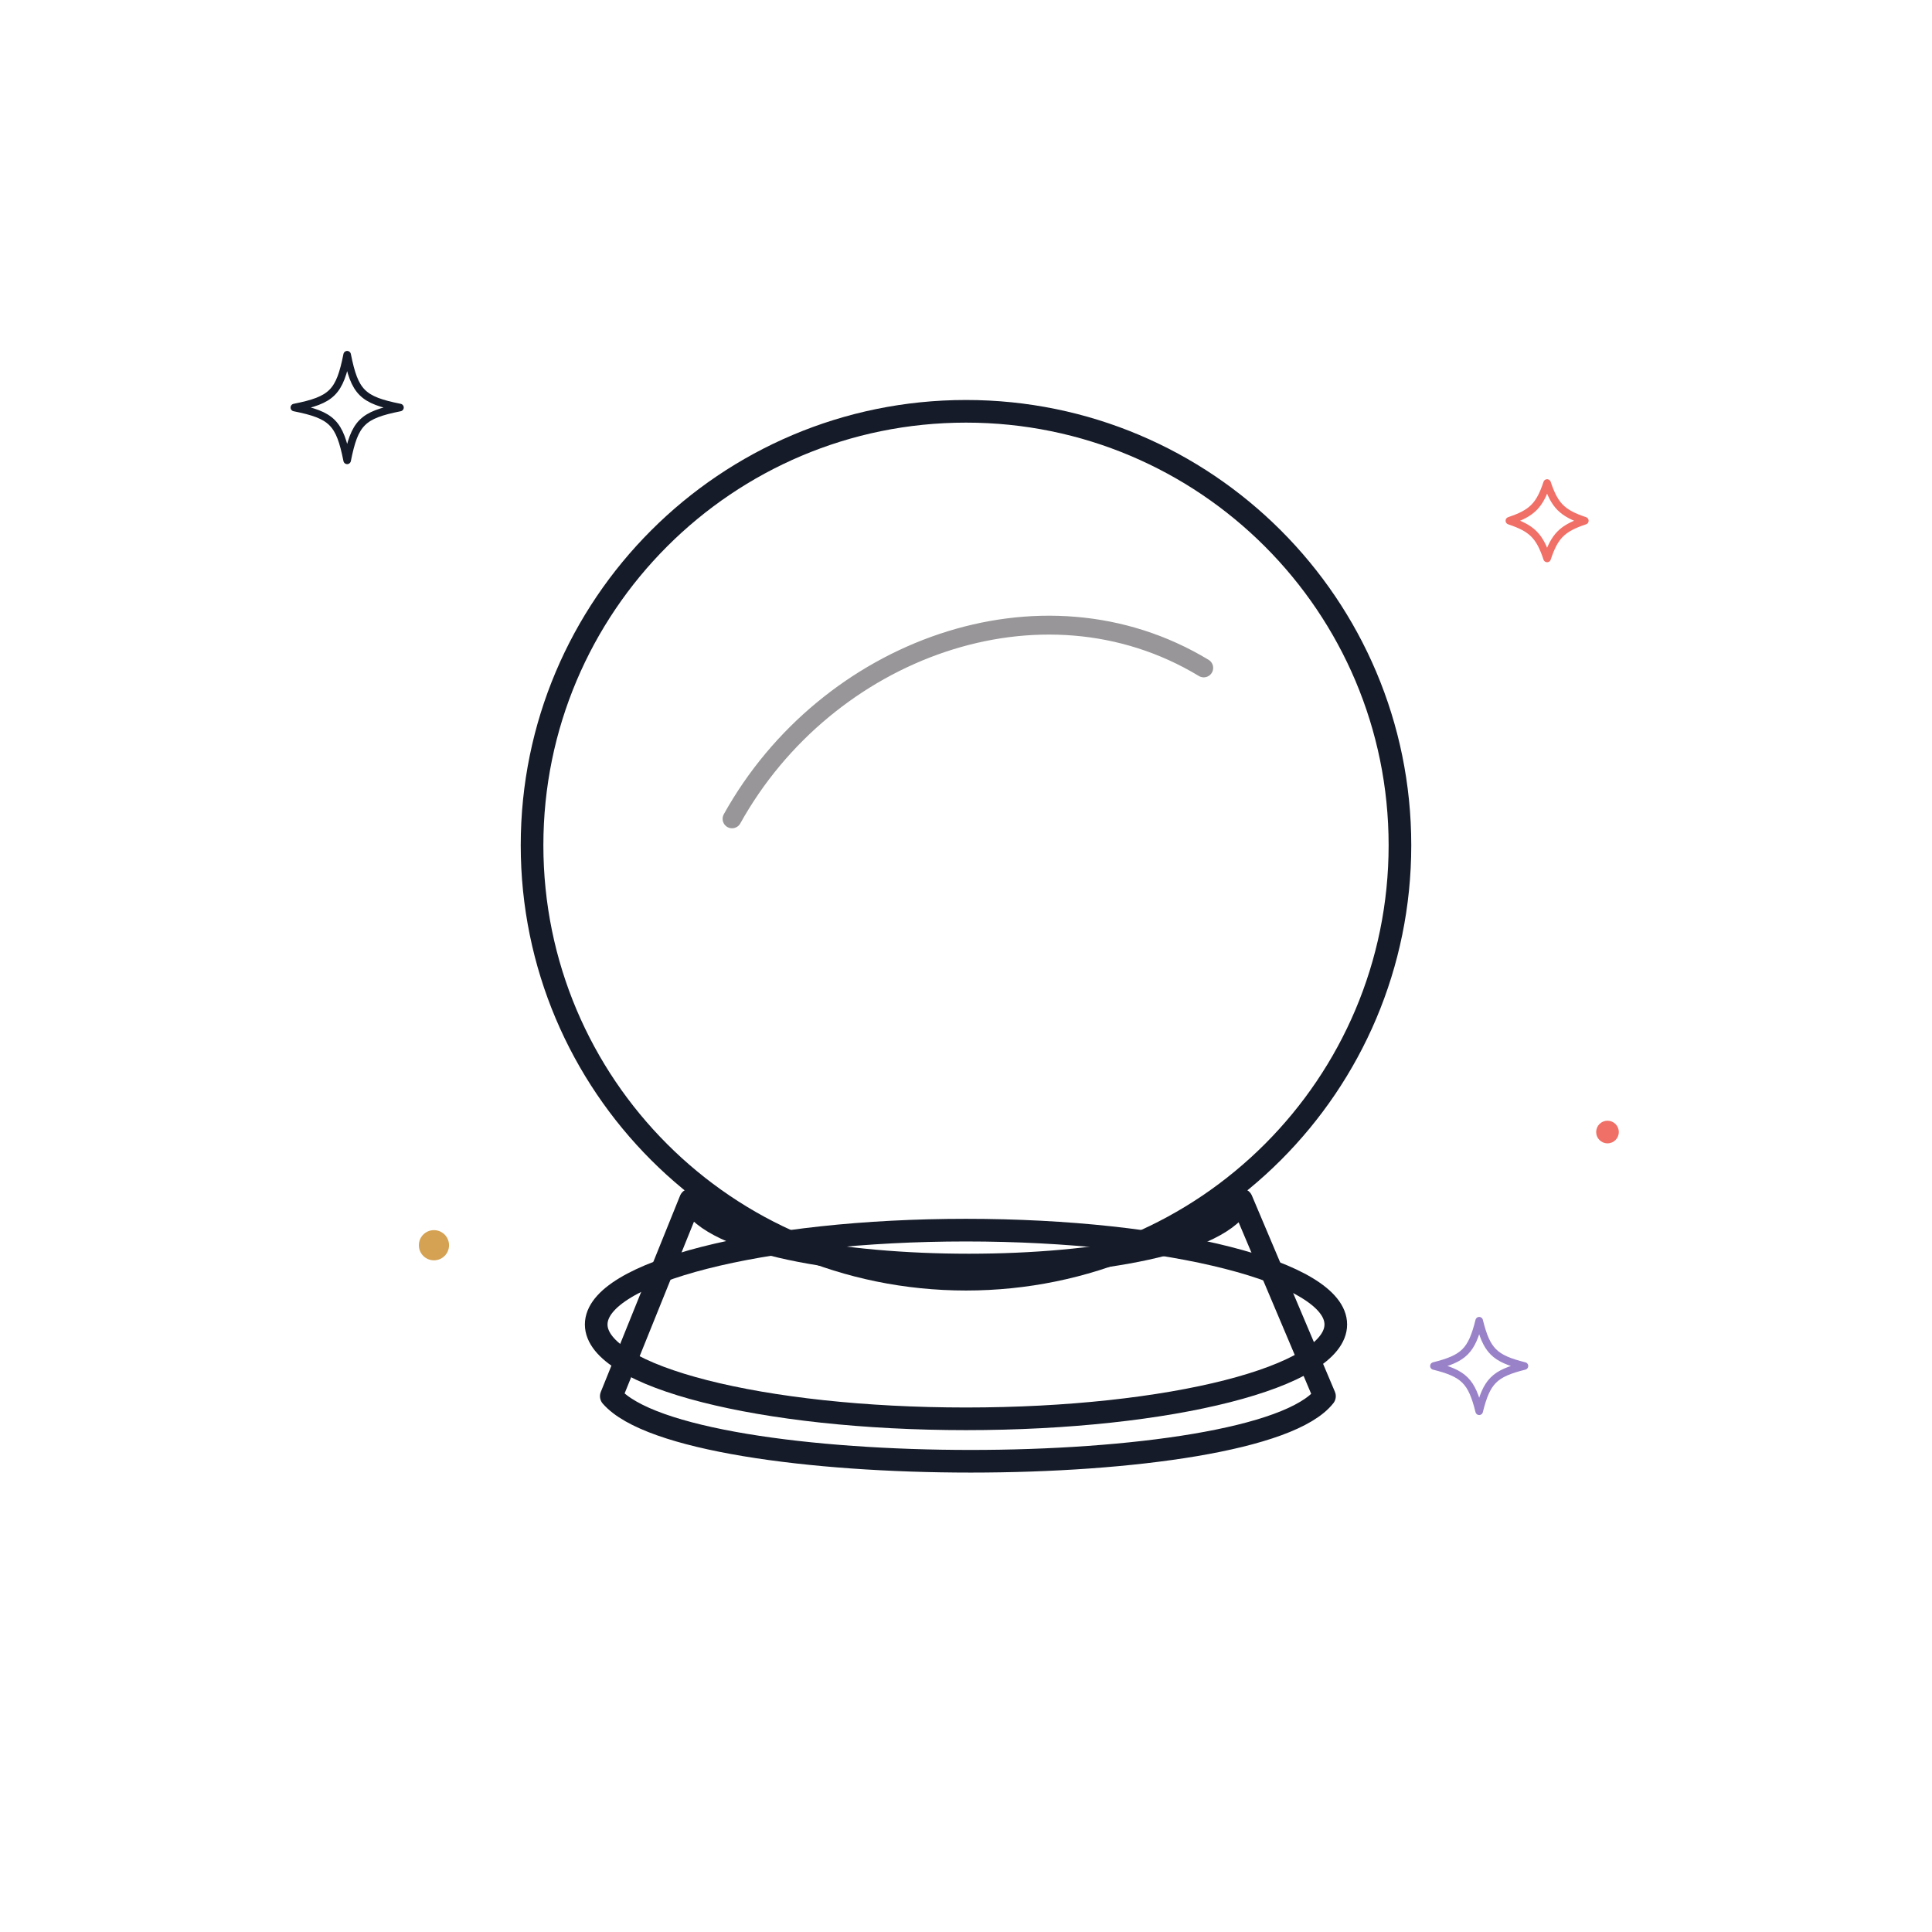
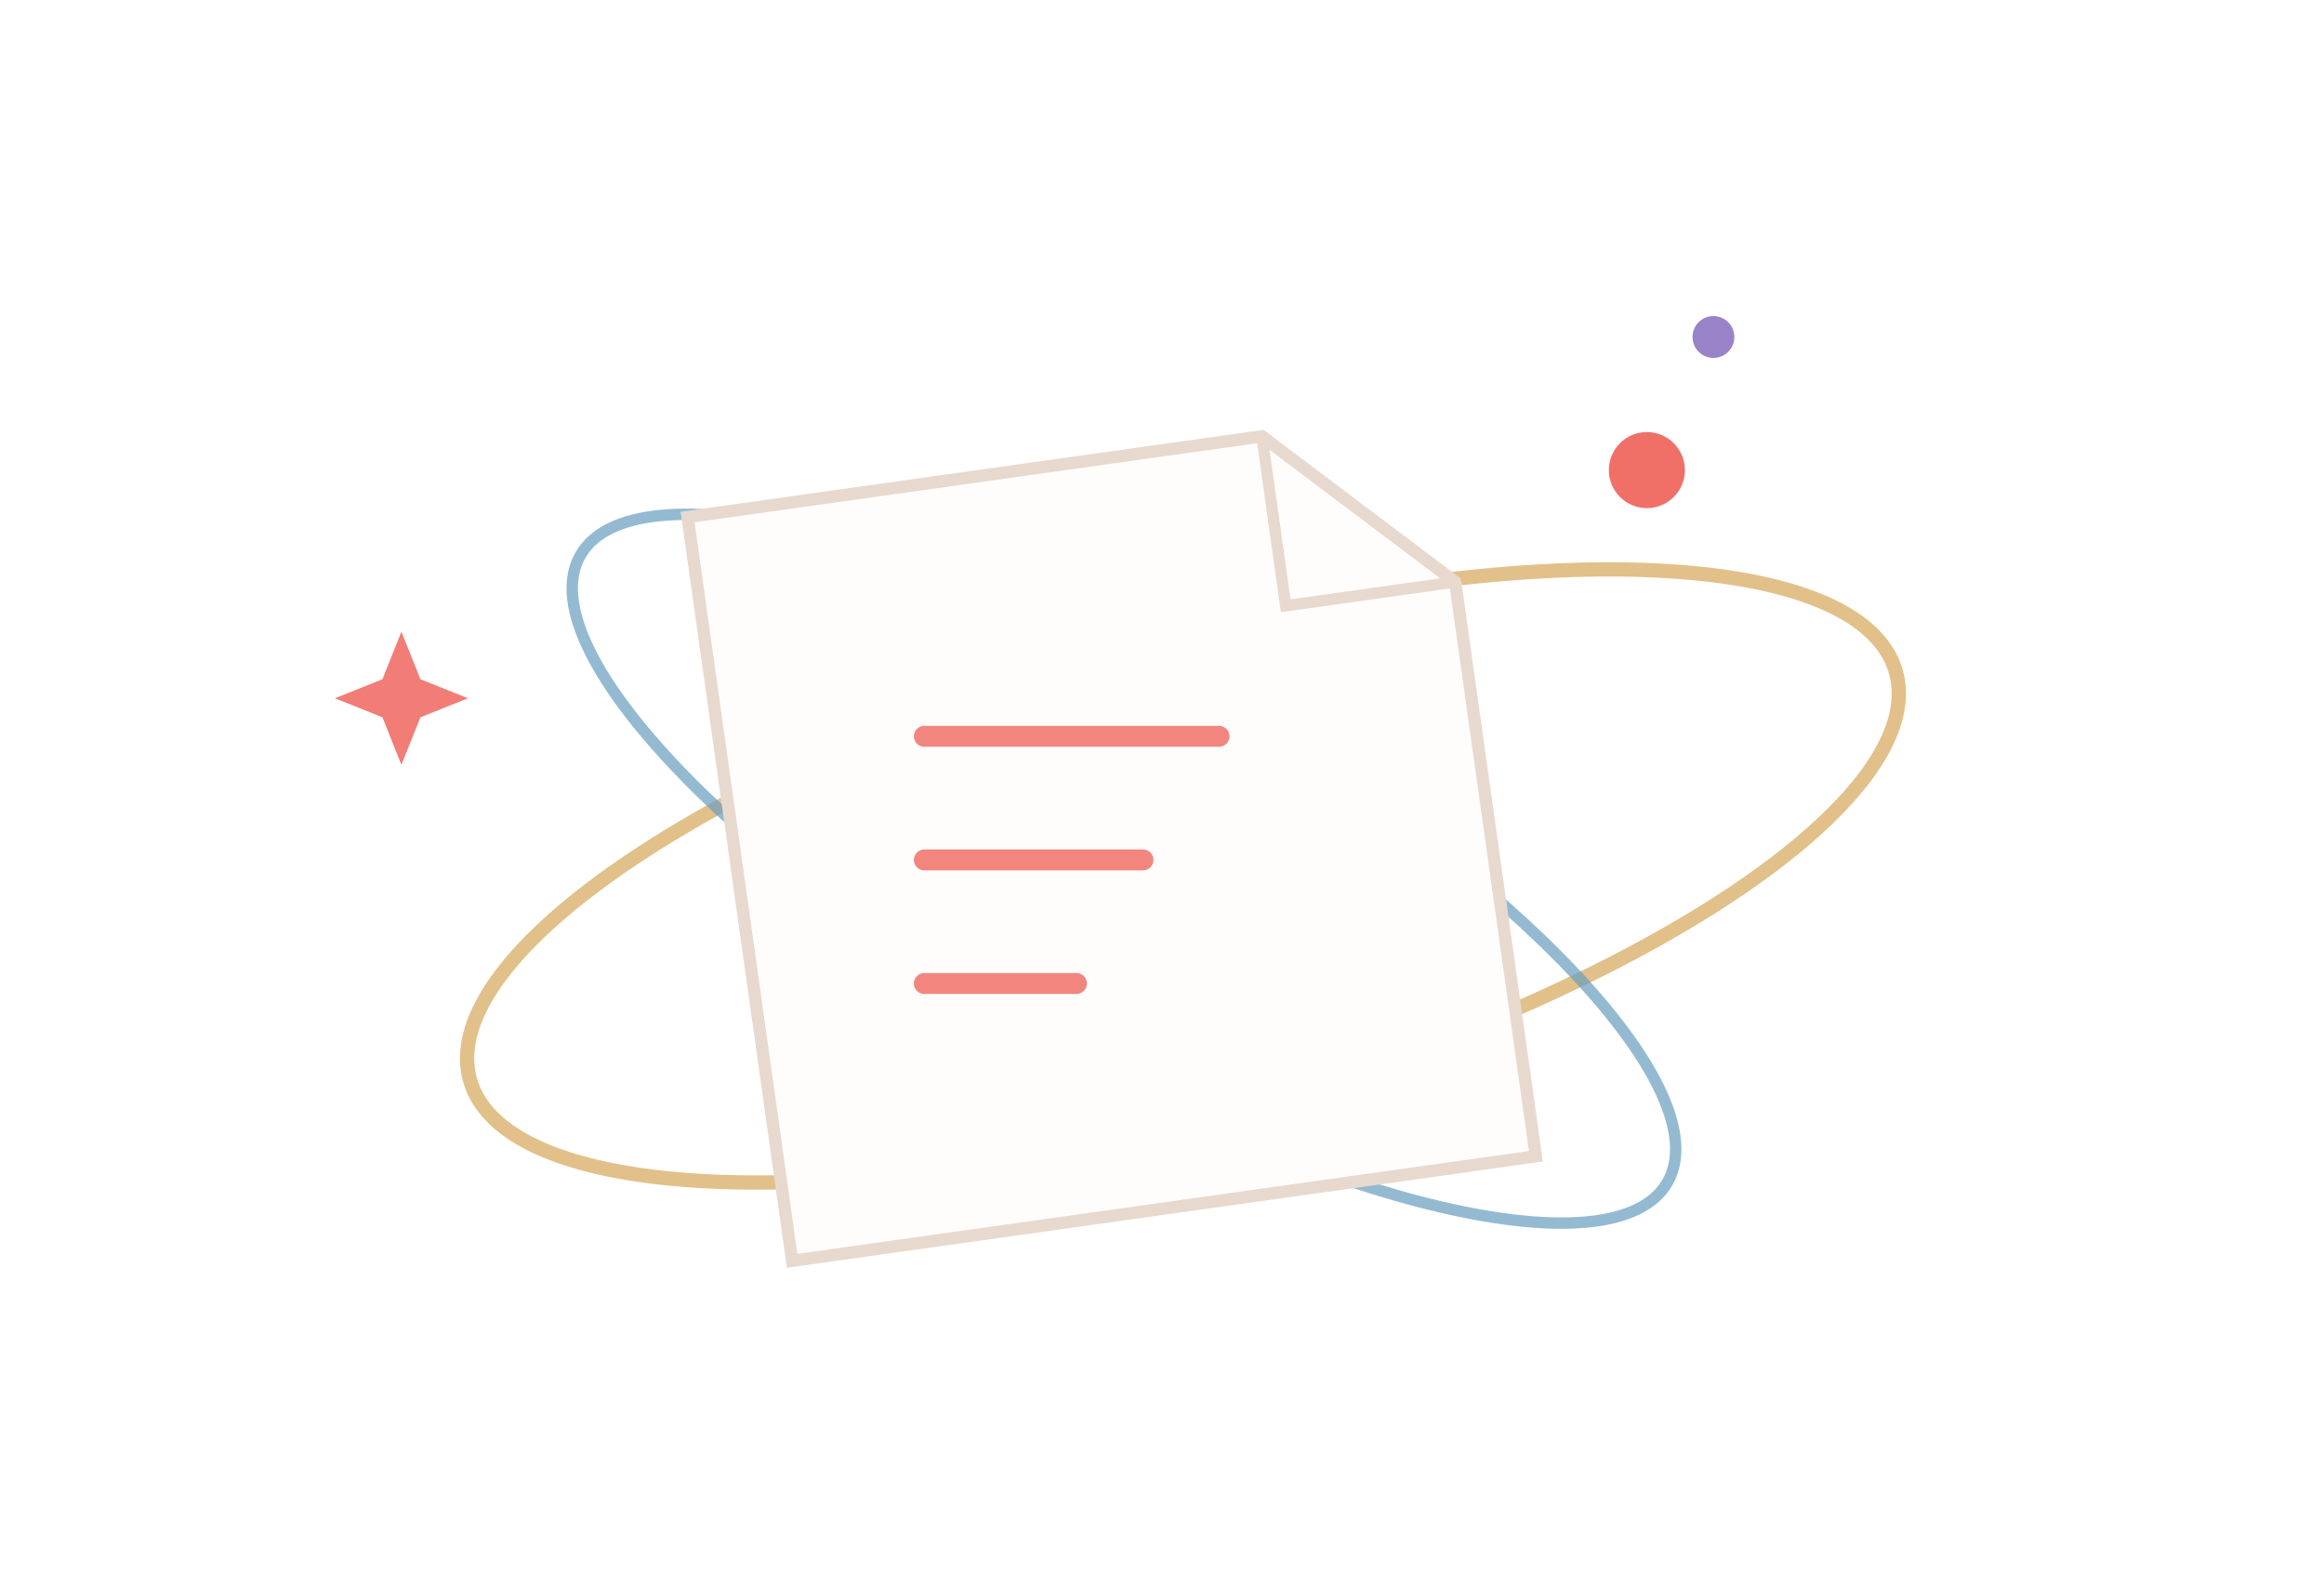
- <svg xmlns="http://www.w3.org/2000/svg" width="512" height="512" viewBox="0 0 512 512">
-   <defs />
-   <circle cx="256" cy="224" r="115" fill="none" stroke="#151B28" stroke-width="6" opacity="1" stroke-linecap="round" stroke-linejoin="round" />
-   <ellipse cx="256" cy="351" rx="98" ry="25" fill="none" stroke="#151B28" stroke-width="6" opacity="1" transform="" stroke-linecap="round" stroke-linejoin="round" />
-   <path d="M 183 318 C 195 341 319 341 329 318 L 351 370 C 333 393 182 393 162 370 Z" fill="none" stroke="#151B28" stroke-width="6" opacity="1" transform="" stroke-linecap="round" stroke-linejoin="round" />
-   <path d="M 194 217 C 219 172 276 151 319 177" fill="none" stroke="#6C6A6C" stroke-width="5" opacity="0.7" transform="" stroke-linecap="round" stroke-linejoin="round" />
-   <path d="M 92 94 C 94 104 96 106 106 108 C 96 110 94 112 92 122 C 90 112 88 110 78 108 C 88 106 90 104 92 94 Z" fill="none" stroke="#151B28" stroke-width="2" opacity="1" transform="" stroke-linecap="round" stroke-linejoin="round" />
-   <path d="M 410 128 C 412 134 414 136 420 138 C 414 140 412 142 410 148 C 408 142 406 140 400 138 C 406 136 408 134 410 128 Z" fill="none" stroke="#F06F67" stroke-width="2" opacity="1" transform="" stroke-linecap="round" stroke-linejoin="round" />
-   <path d="M 392 350 C 394 358 396 360 404 362 C 396 364 394 366 392 374 C 390 366 388 364 380 362 C 388 360 390 358 392 350 Z" fill="none" stroke="#9A82C8" stroke-width="2" opacity="1" transform="" stroke-linecap="round" stroke-linejoin="round" />
-   <circle cx="115" cy="330" r="4" fill="#D5A253" stroke="none" stroke-width="0" opacity="1" stroke-linecap="round" stroke-linejoin="round" />
-   <circle cx="426" cy="300" r="3" fill="#F06F67" stroke="none" stroke-width="0" opacity="1" stroke-linecap="round" stroke-linejoin="round" />
+ <svg xmlns="http://www.w3.org/2000/svg" width="220" height="150" viewBox="0 0 220 150" role="img" aria-label="Folded note orbiting a moon and star">
+   <g transform="translate(110 76) scale(.9)">
+     <ellipse cx="0" cy="8" rx="78" ry="25" fill="none" stroke="#D5A253" stroke-width="1.5" opacity=".68" transform="rotate(-16)" />
+     <ellipse cx="0" cy="8" rx="66" ry="20" fill="none" stroke="#6B9FC1" stroke-width="1.2" opacity=".72" transform="rotate(30)" />
+     <circle cx="-8" cy="6" r="30" fill="#F9ECDD" stroke="#9A82C8" stroke-width="1.2" />
+     <path d="M-1 -20c-13 7-17 24-8 36 7 9 18 13 28 9-12-8-17-29-4-42-5-4-10-5-16-3Z" fill="#D5A253" opacity=".86" />
+     <path d="M-45 -36h61l18 18v61h-79Z" fill="#FFFDFC" stroke="#E8D9CF" stroke-width="1.3" transform="rotate(-8 -5 2)" />
+     <path d="M16 -36v18h18" fill="none" stroke="#E8D9CF" stroke-width="1.2" transform="rotate(-8 -5 2)" />
+     <path d="M-25 -7h31m-31 13h23m-23 13h16" stroke="#F06F67" stroke-width="2.2" stroke-linecap="round" opacity=".84" />
+     <circle cx="51" cy="-35" r="4" fill="#F06F67" />
+     <circle cx="58" cy="-49" r="2.2" fill="#9A82C8" />
+     <path d="M-80 -18l2 5 5 2-5 2-2 5-2-5-5-2 5-2Z" fill="#F06F67" opacity=".9" />
+   </g>
</svg>
